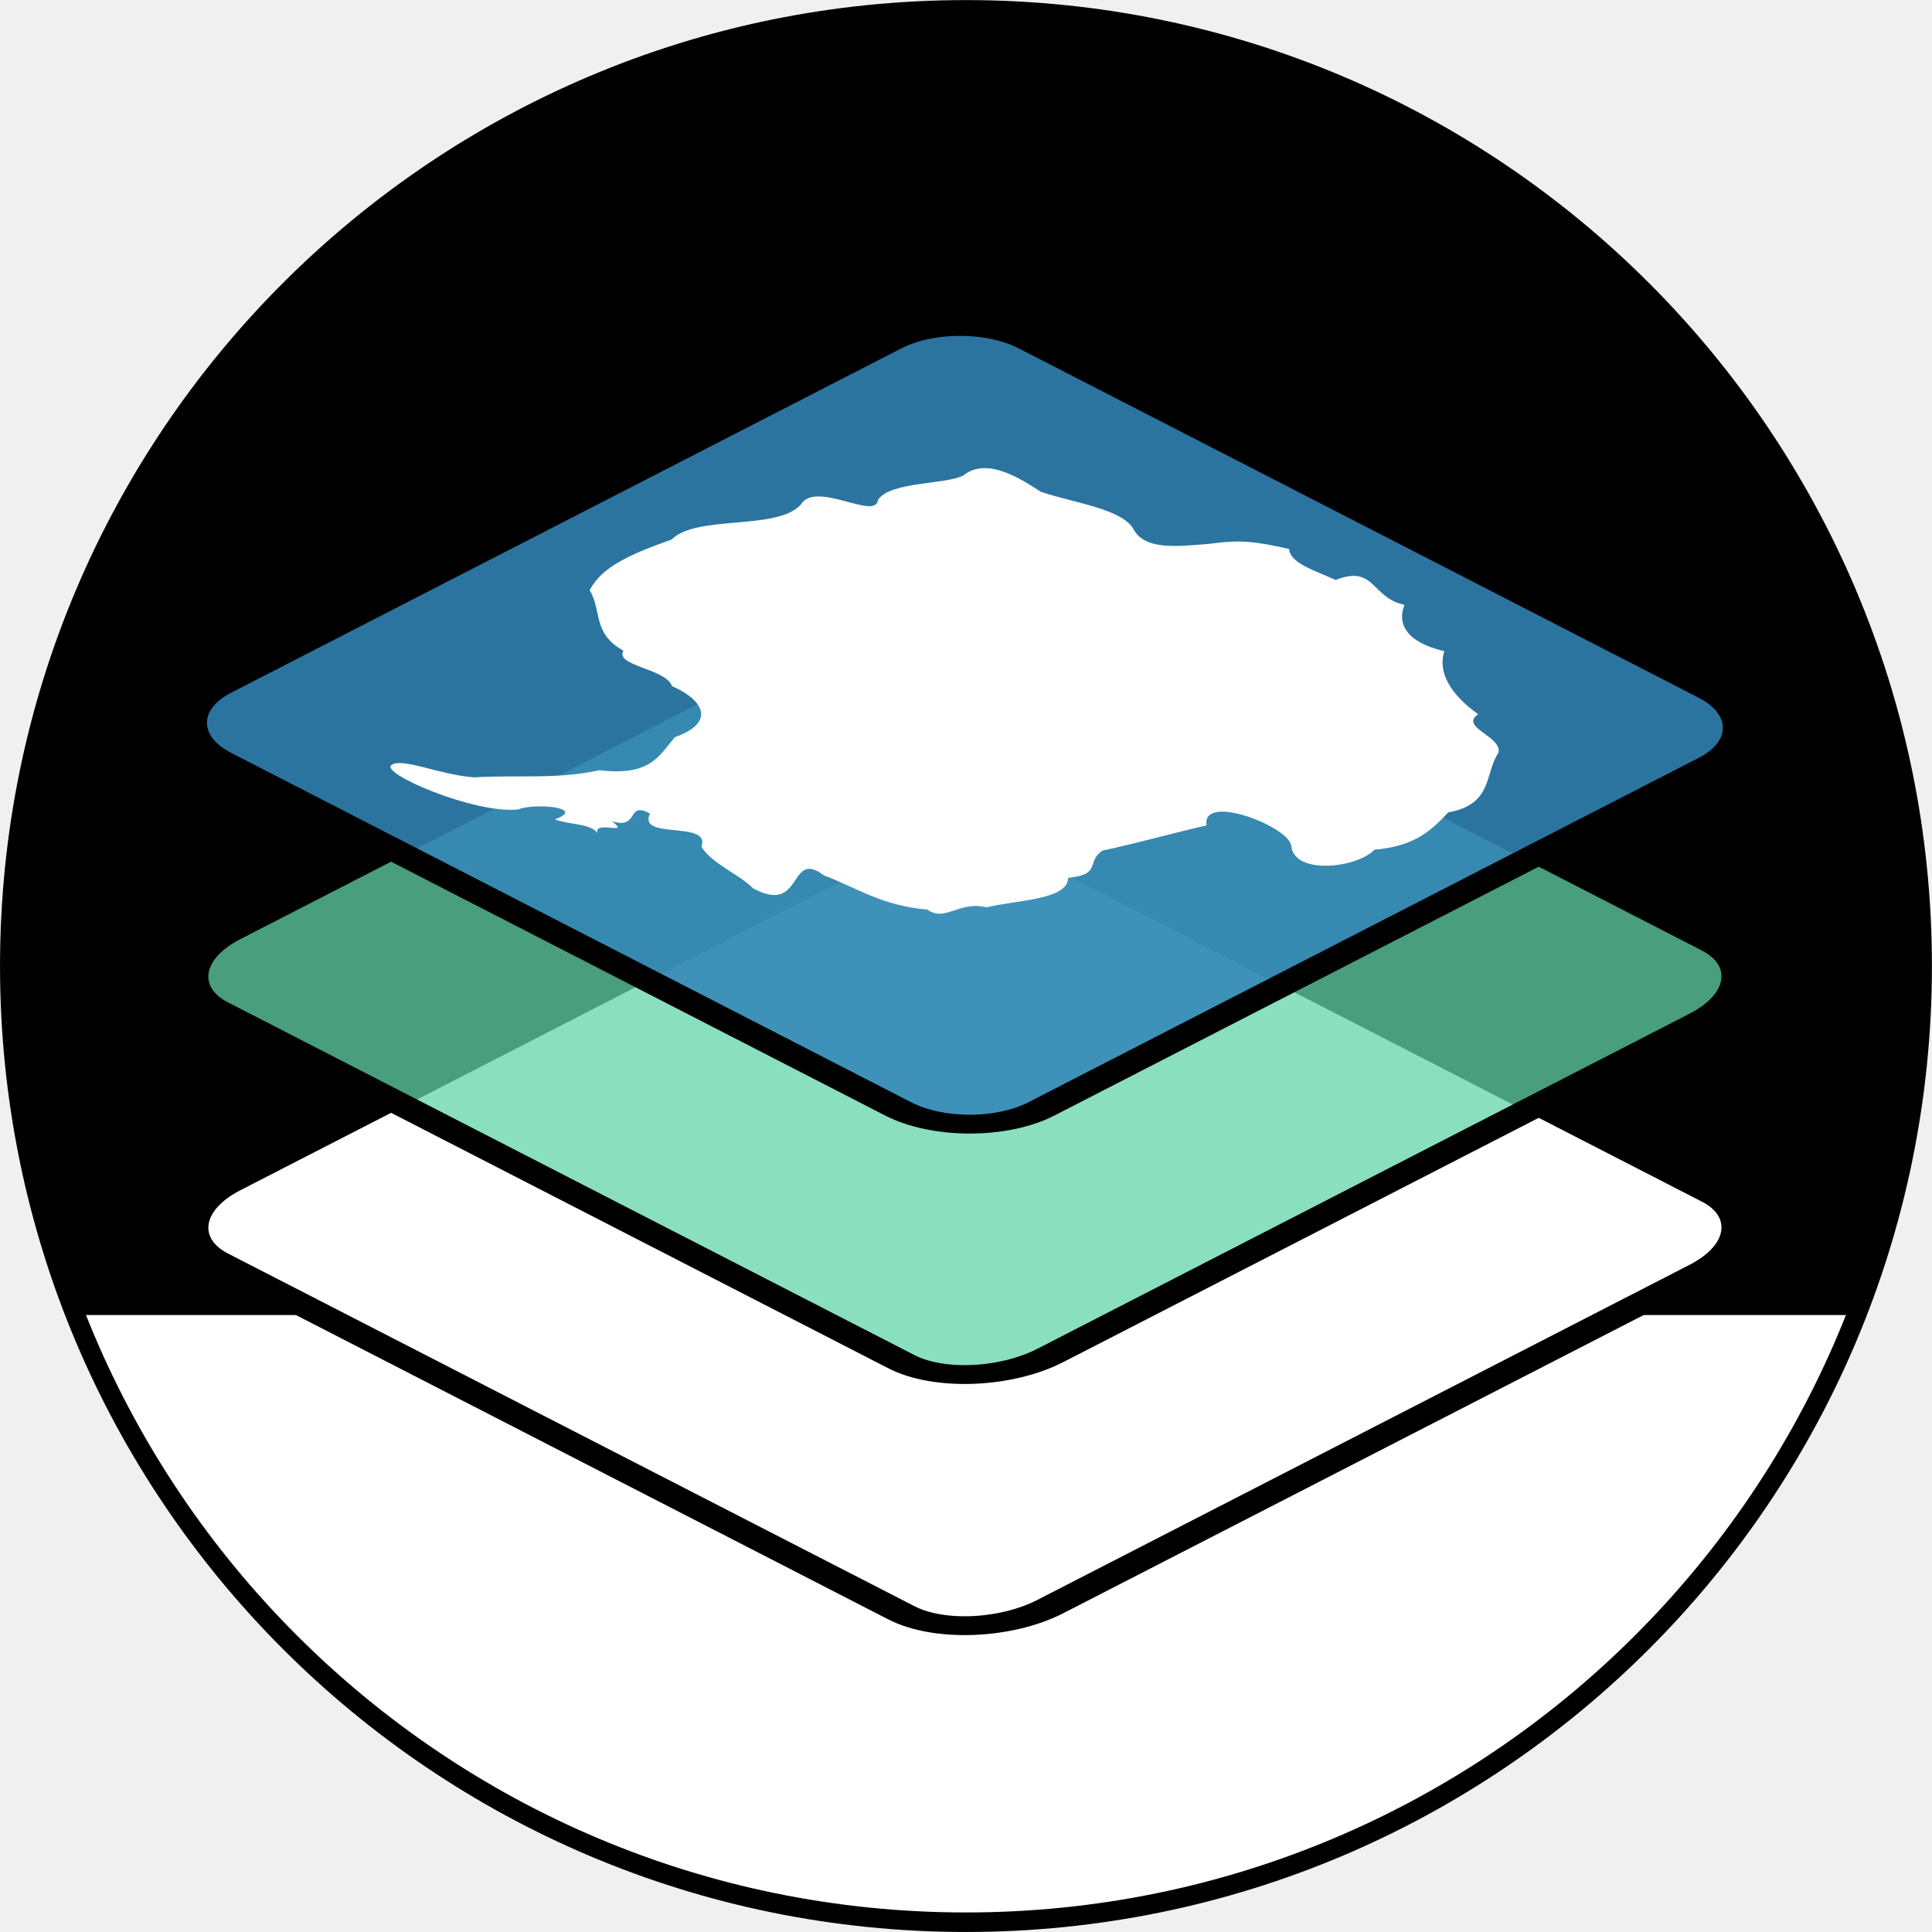
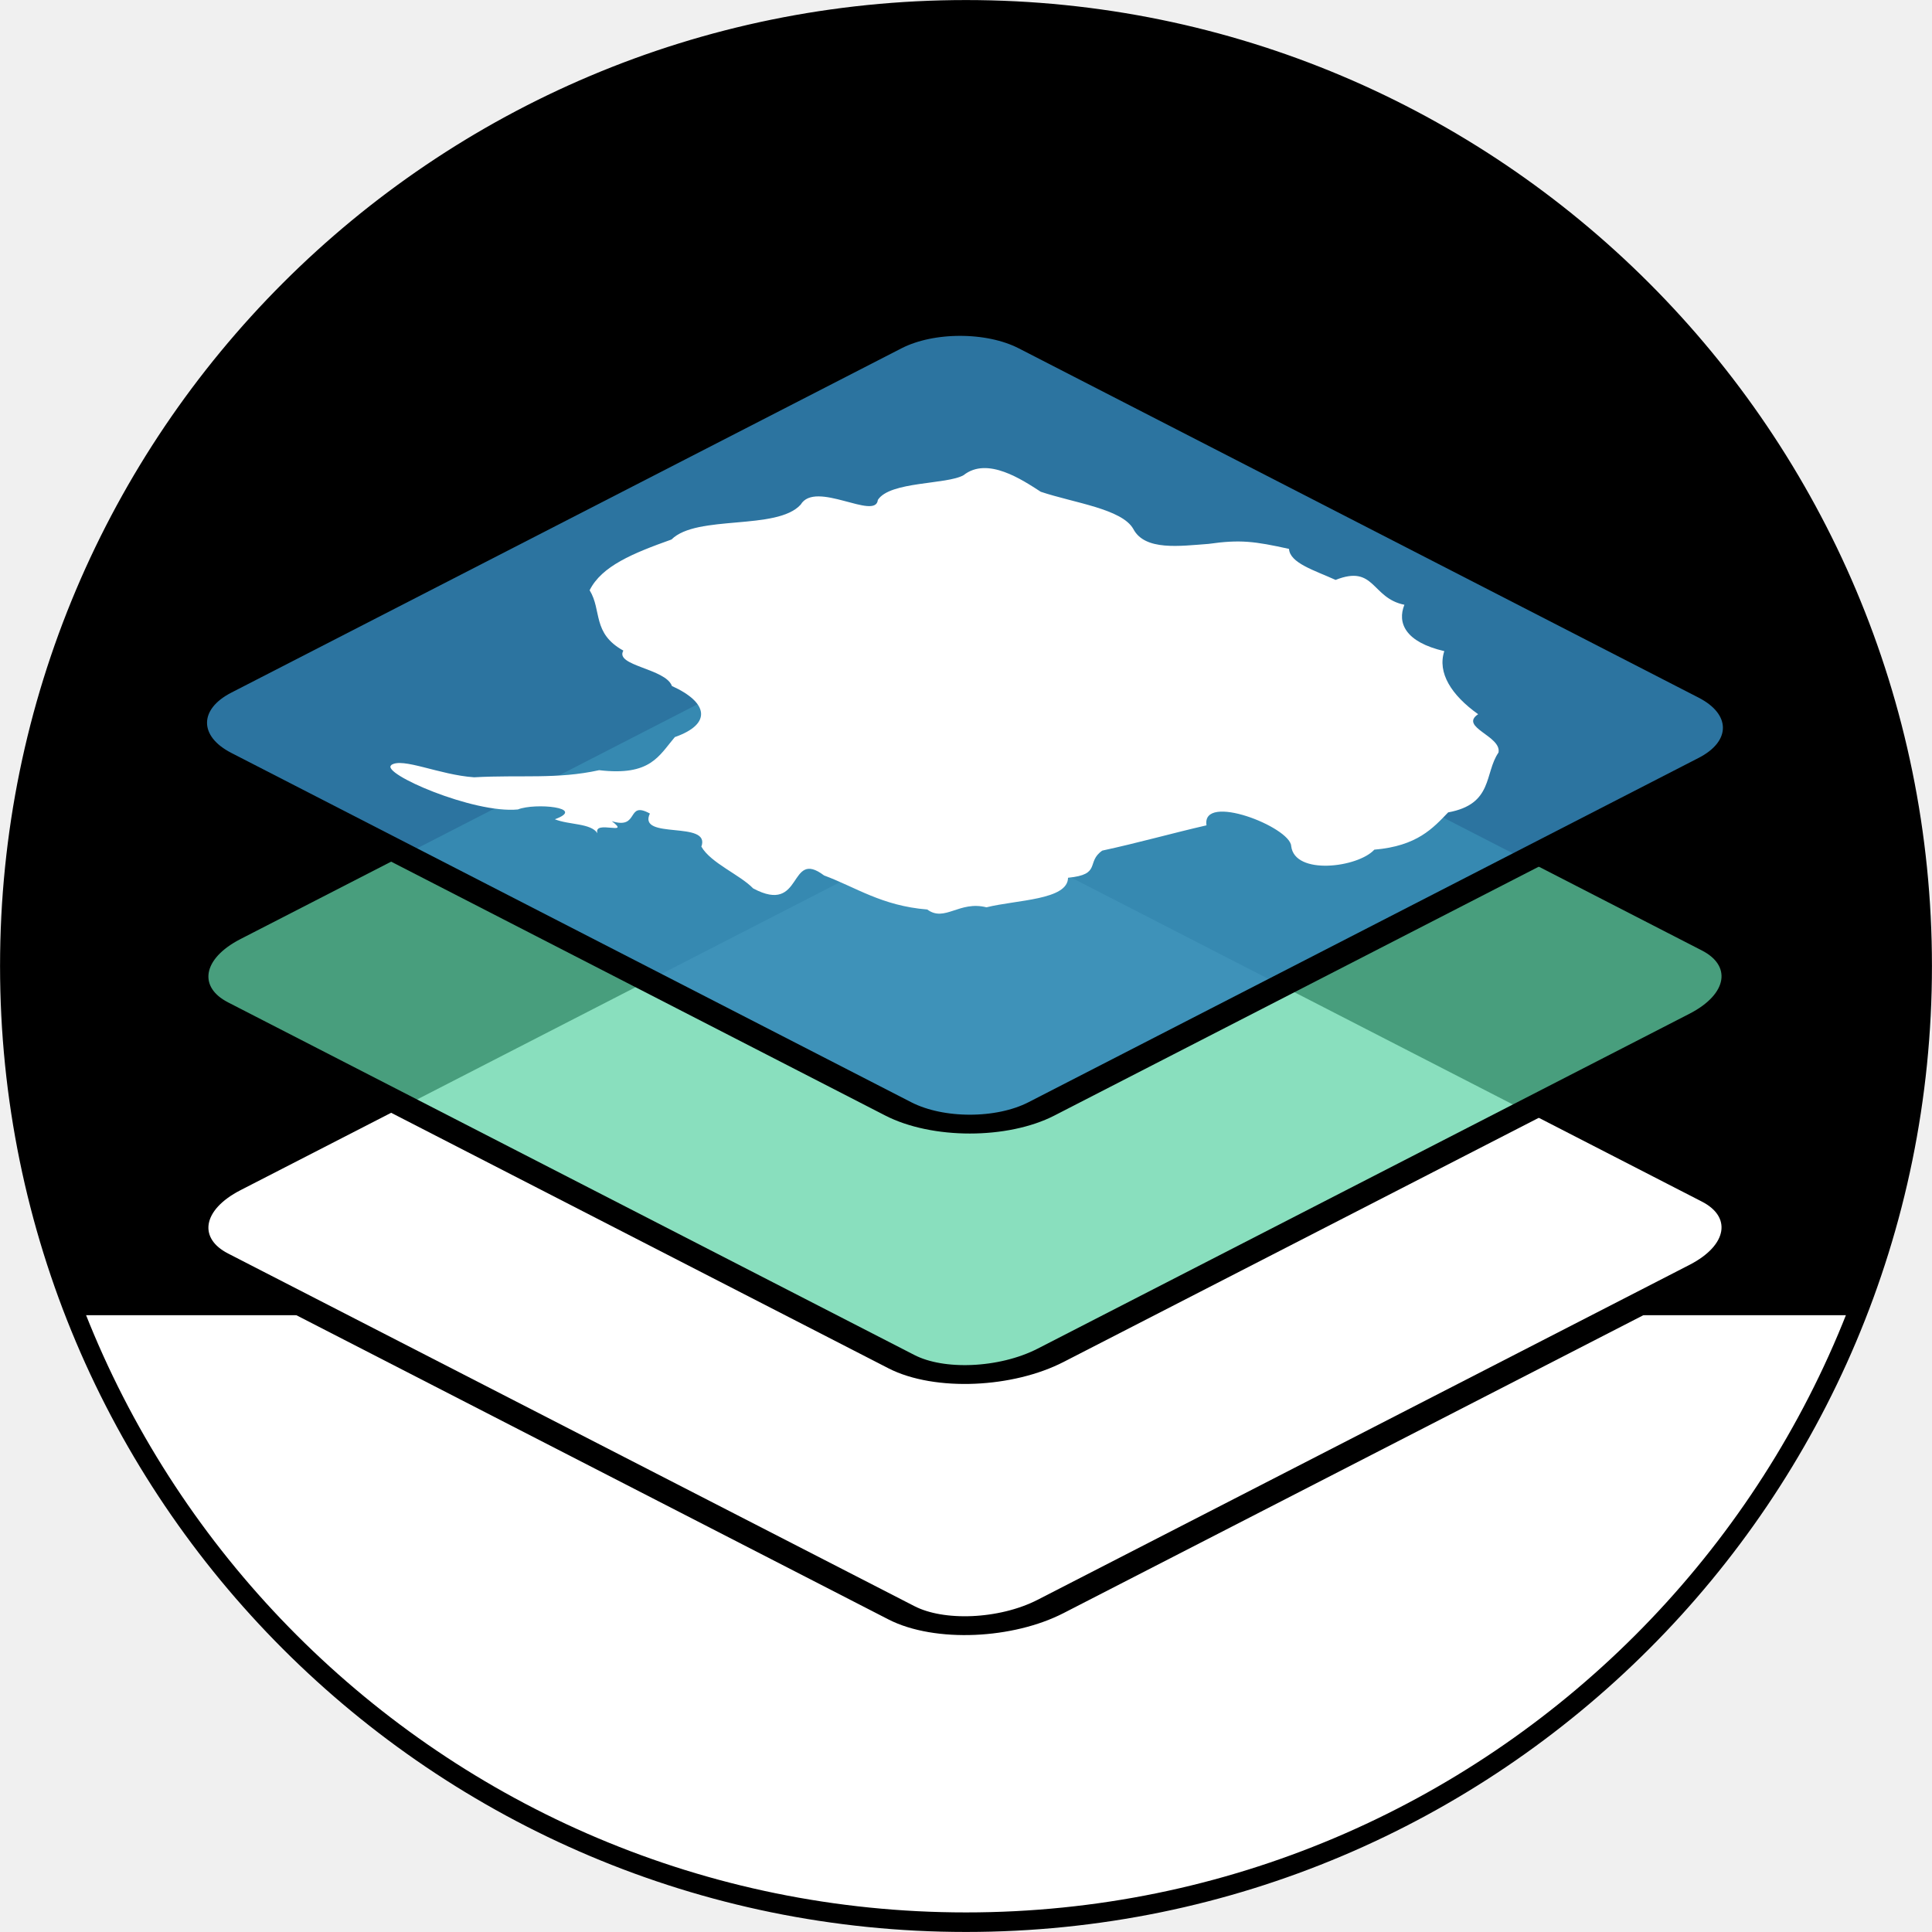
- <svg xmlns="http://www.w3.org/2000/svg" width="320" height="320" viewBox="0 0 18.5 18.5" version="1.1" id="svg1">
-   <defs id="defs1">
-     <clipPath id="ulm-disc" clipPathUnits="userSpaceOnUse">
-       <circle cx="61.108" cy="52.642" r="9.156" />
+ <svg xmlns="http://www.w3.org/2000/svg" width="320" height="320" viewBox="0 0 18.5 18.5">
+   <defs>
+     <clipPath id="a">
+       <circle cx="9.25" cy="9.25" r="9.156" />
    </clipPath>
  </defs>
-   <g id="layer1" transform="translate(-51.85833,-43.39167)">
-     <g id="ulm-badge" clip-path="url(#ulm-disc)">
-       <rect x="51.952" y="43.485" width="18.313" height="12.5" style="fill:#000000;stroke:none" />
-       <rect x="51.952" y="55.985" width="18.313" height="5.813" style="fill:#ffffff;stroke:none" />
-     </g>
-     <circle style="fill:none;stroke:#000000;stroke-width:0.187;stroke-linecap:square;stroke-linejoin:round;stroke-dasharray:none;stroke-opacity:1;paint-order:normal" id="path6" cx="61.108" cy="52.642" r="9.156" />
-     <rect style="fill:#ffffff;fill-opacity:1;stroke:#000000;stroke-width:0.279;stroke-linecap:square;stroke-linejoin:miter;stroke-dasharray:none;stroke-opacity:1;paint-order:normal" id="rect5" width="8.861" height="8.756" x="90.25" y="21.612" ry="0.87" transform="matrix(0.8894673,0.4569988,-0.8894673,0.4569988,0,0)" rx="0.736" />
-     <rect style="fill:#61d4a8;fill-opacity:0.746;stroke:#000000;stroke-width:0.279;stroke-linecap:round;stroke-linejoin:round;stroke-dasharray:none;stroke-opacity:1" id="rect4" width="8.861" height="8.756" x="87.619" y="18.981" ry="0.87" transform="matrix(0.8894673,0.4569988,-0.8894673,0.4569988,0,0)" rx="0.736" />
-     <rect style="fill:#3386b9;fill-opacity:0.866;stroke:#000000;stroke-width:0.279;stroke-linecap:round;stroke-linejoin:round;stroke-dasharray:none;stroke-opacity:1" id="rect3" width="8.861" height="8.756" x="84.988" y="16.35" transform="matrix(0.8894673,0.4569988,-0.8894673,0.4569988,0,0)" ry="0.771" />
-     <path style="fill:#ffffff;fill-opacity:1;fill-rule:nonzero;stroke:none" d="m 156.957,66.371 c -0.106,0.077 0.788,0.466 1.212,0.424 0.165,-0.066 0.661,-0.018 0.354,0.094 0.136,0.055 0.345,0.036 0.408,0.134 -0.042,-0.133 0.33,0.03 0.137,-0.116 0.269,0.085 0.135,-0.199 0.365,-0.073 -0.122,0.257 0.587,0.061 0.493,0.317 0.091,0.158 0.368,0.268 0.496,0.4 0.486,0.26 0.332,-0.386 0.679,-0.124 0.301,0.111 0.552,0.291 0.988,0.326 0.168,0.124 0.306,-0.087 0.567,-0.021 0.288,-0.072 0.779,-0.069 0.781,-0.283 0.325,-0.031 0.169,-0.15 0.328,-0.26 0.343,-0.074 0.667,-0.166 0.998,-0.242 -0.05,-0.317 0.802,0.016 0.811,0.199 0.033,0.282 0.638,0.206 0.796,0.034 0.412,-0.035 0.562,-0.207 0.707,-0.357 0.434,-0.079 0.345,-0.374 0.482,-0.573 0.032,-0.158 -0.38,-0.243 -0.195,-0.367 -0.257,-0.183 -0.392,-0.398 -0.324,-0.604 -0.375,-0.087 -0.452,-0.271 -0.382,-0.444 -0.318,-0.064 -0.281,-0.388 -0.659,-0.238 -0.203,-0.092 -0.437,-0.161 -0.446,-0.297 -0.33,-0.073 -0.468,-0.091 -0.77,-0.048 -0.274,0.02 -0.61,0.069 -0.721,-0.143 -0.109,-0.193 -0.571,-0.25 -0.886,-0.356 -0.177,-0.114 -0.511,-0.34 -0.739,-0.159 -0.162,0.092 -0.705,0.057 -0.821,0.237 -0.021,0.201 -0.598,-0.192 -0.739,0.045 -0.228,0.251 -0.995,0.093 -1.237,0.334 -0.37,0.132 -0.668,0.254 -0.784,0.486 0.119,0.193 0.022,0.411 0.323,0.578 -0.086,0.146 0.406,0.171 0.465,0.339 0.348,0.157 0.386,0.364 0.028,0.489 -0.154,0.181 -0.233,0.375 -0.725,0.317 -0.405,0.089 -0.753,0.043 -1.197,0.068 -0.335,-0.023 -0.688,-0.194 -0.794,-0.117 z" id="path2" transform="translate(-101.351,-15.65188)" />
+   <circle cx="9.25" cy="9.25" r="9.156" />
+   <rect x=".094" y="12.594" width="18.313" height="5.813" fill="#fff" clip-path="url(#a)" />
+   <circle cx="9.25" cy="9.25" r="9.156" fill="none" stroke="#000" stroke-width=".187" />
+   <g stroke="#000" stroke-width=".279" transform="matrix(.88947 .457 -.88947 .457 -51.858 -43.392)">
+     <rect width="8.861" height="8.756" x="90.25" y="21.612" rx=".736" ry=".87" fill="#fff" />
+     <rect width="8.861" height="8.756" x="87.619" y="18.981" rx=".736" ry=".87" fill="#61d4a8" fill-opacity=".746" stroke-linecap="round" stroke-linejoin="round" />
+     <rect width="8.861" height="8.756" x="84.988" y="16.35" ry=".771" fill="#3386b9" fill-opacity=".866" stroke-linecap="round" stroke-linejoin="round" />
  </g>
+   <path fill="#fff" d="M3.747 7.327c-.106.077.788.466 1.212.424.165-.066.661-.018.354.094.136.055.345.036.408.134-.042-.133.33.03.137-.116.269.085.135-.199.365-.073-.122.257.587.061.493.317.091.158.368.268.496.4.486.26.332-.386.679-.124.301.111.552.291.988.326.168.124.306-.087.567-.021.288-.072.779-.069.781-.283.325-.031.169-.15.328-.26.343-.074.667-.166.998-.242-.05-.317.802.016.811.199.033.282.638.206.796.034.412-.035.562-.207.707-.357.434-.079.345-.374.482-.573.032-.158-.38-.243-.195-.367-.257-.183-.392-.398-.324-.604-.375-.087-.452-.271-.382-.444-.318-.064-.281-.388-.659-.238-.203-.092-.437-.161-.446-.297-.33-.073-.468-.091-.77-.048-.274.02-.61.069-.721-.143-.109-.193-.571-.25-.886-.356-.177-.114-.511-.34-.739-.159-.162.092-.705.057-.821.237-.021.201-.598-.192-.739.045-.228.251-.995.093-1.237.334-.37.132-.668.254-.784.486.119.193.022.411.323.578-.086.146.406.171.465.339.348.157.386.364.028.489-.154.181-.233.375-.725.317-.405.089-.753.043-1.197.068-.335-.023-.688-.194-.794-.117z" />
</svg>
